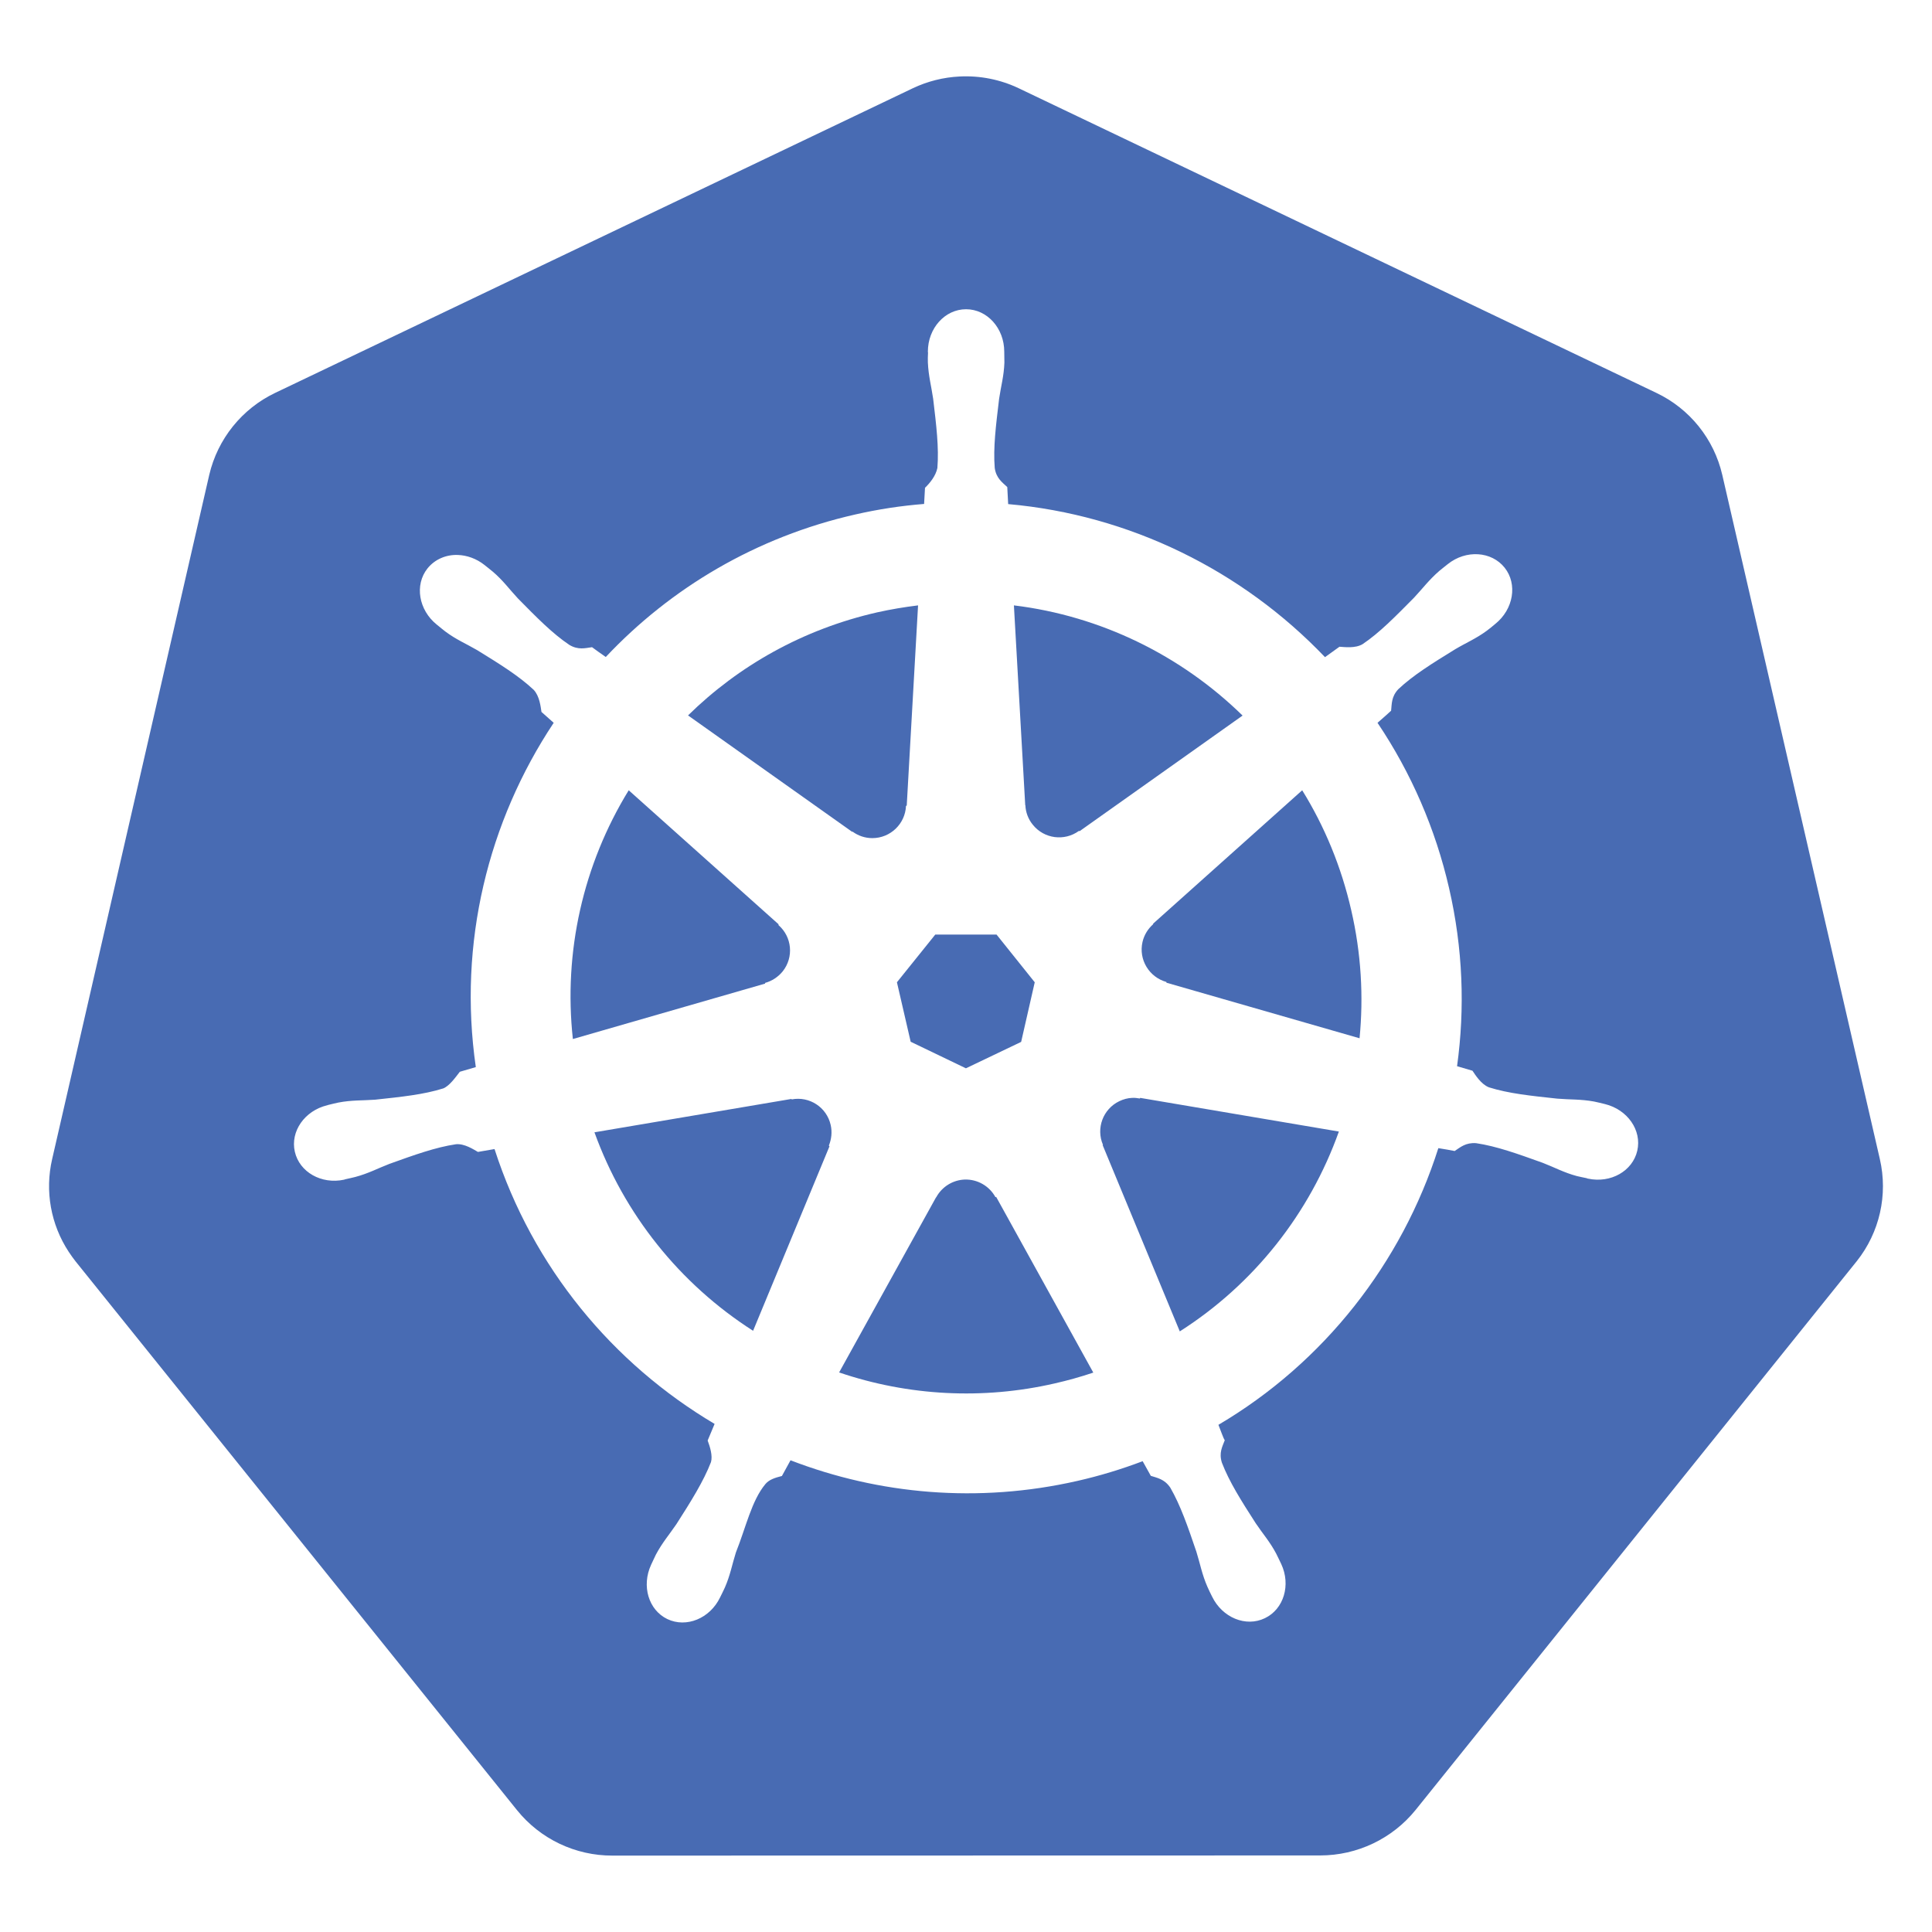
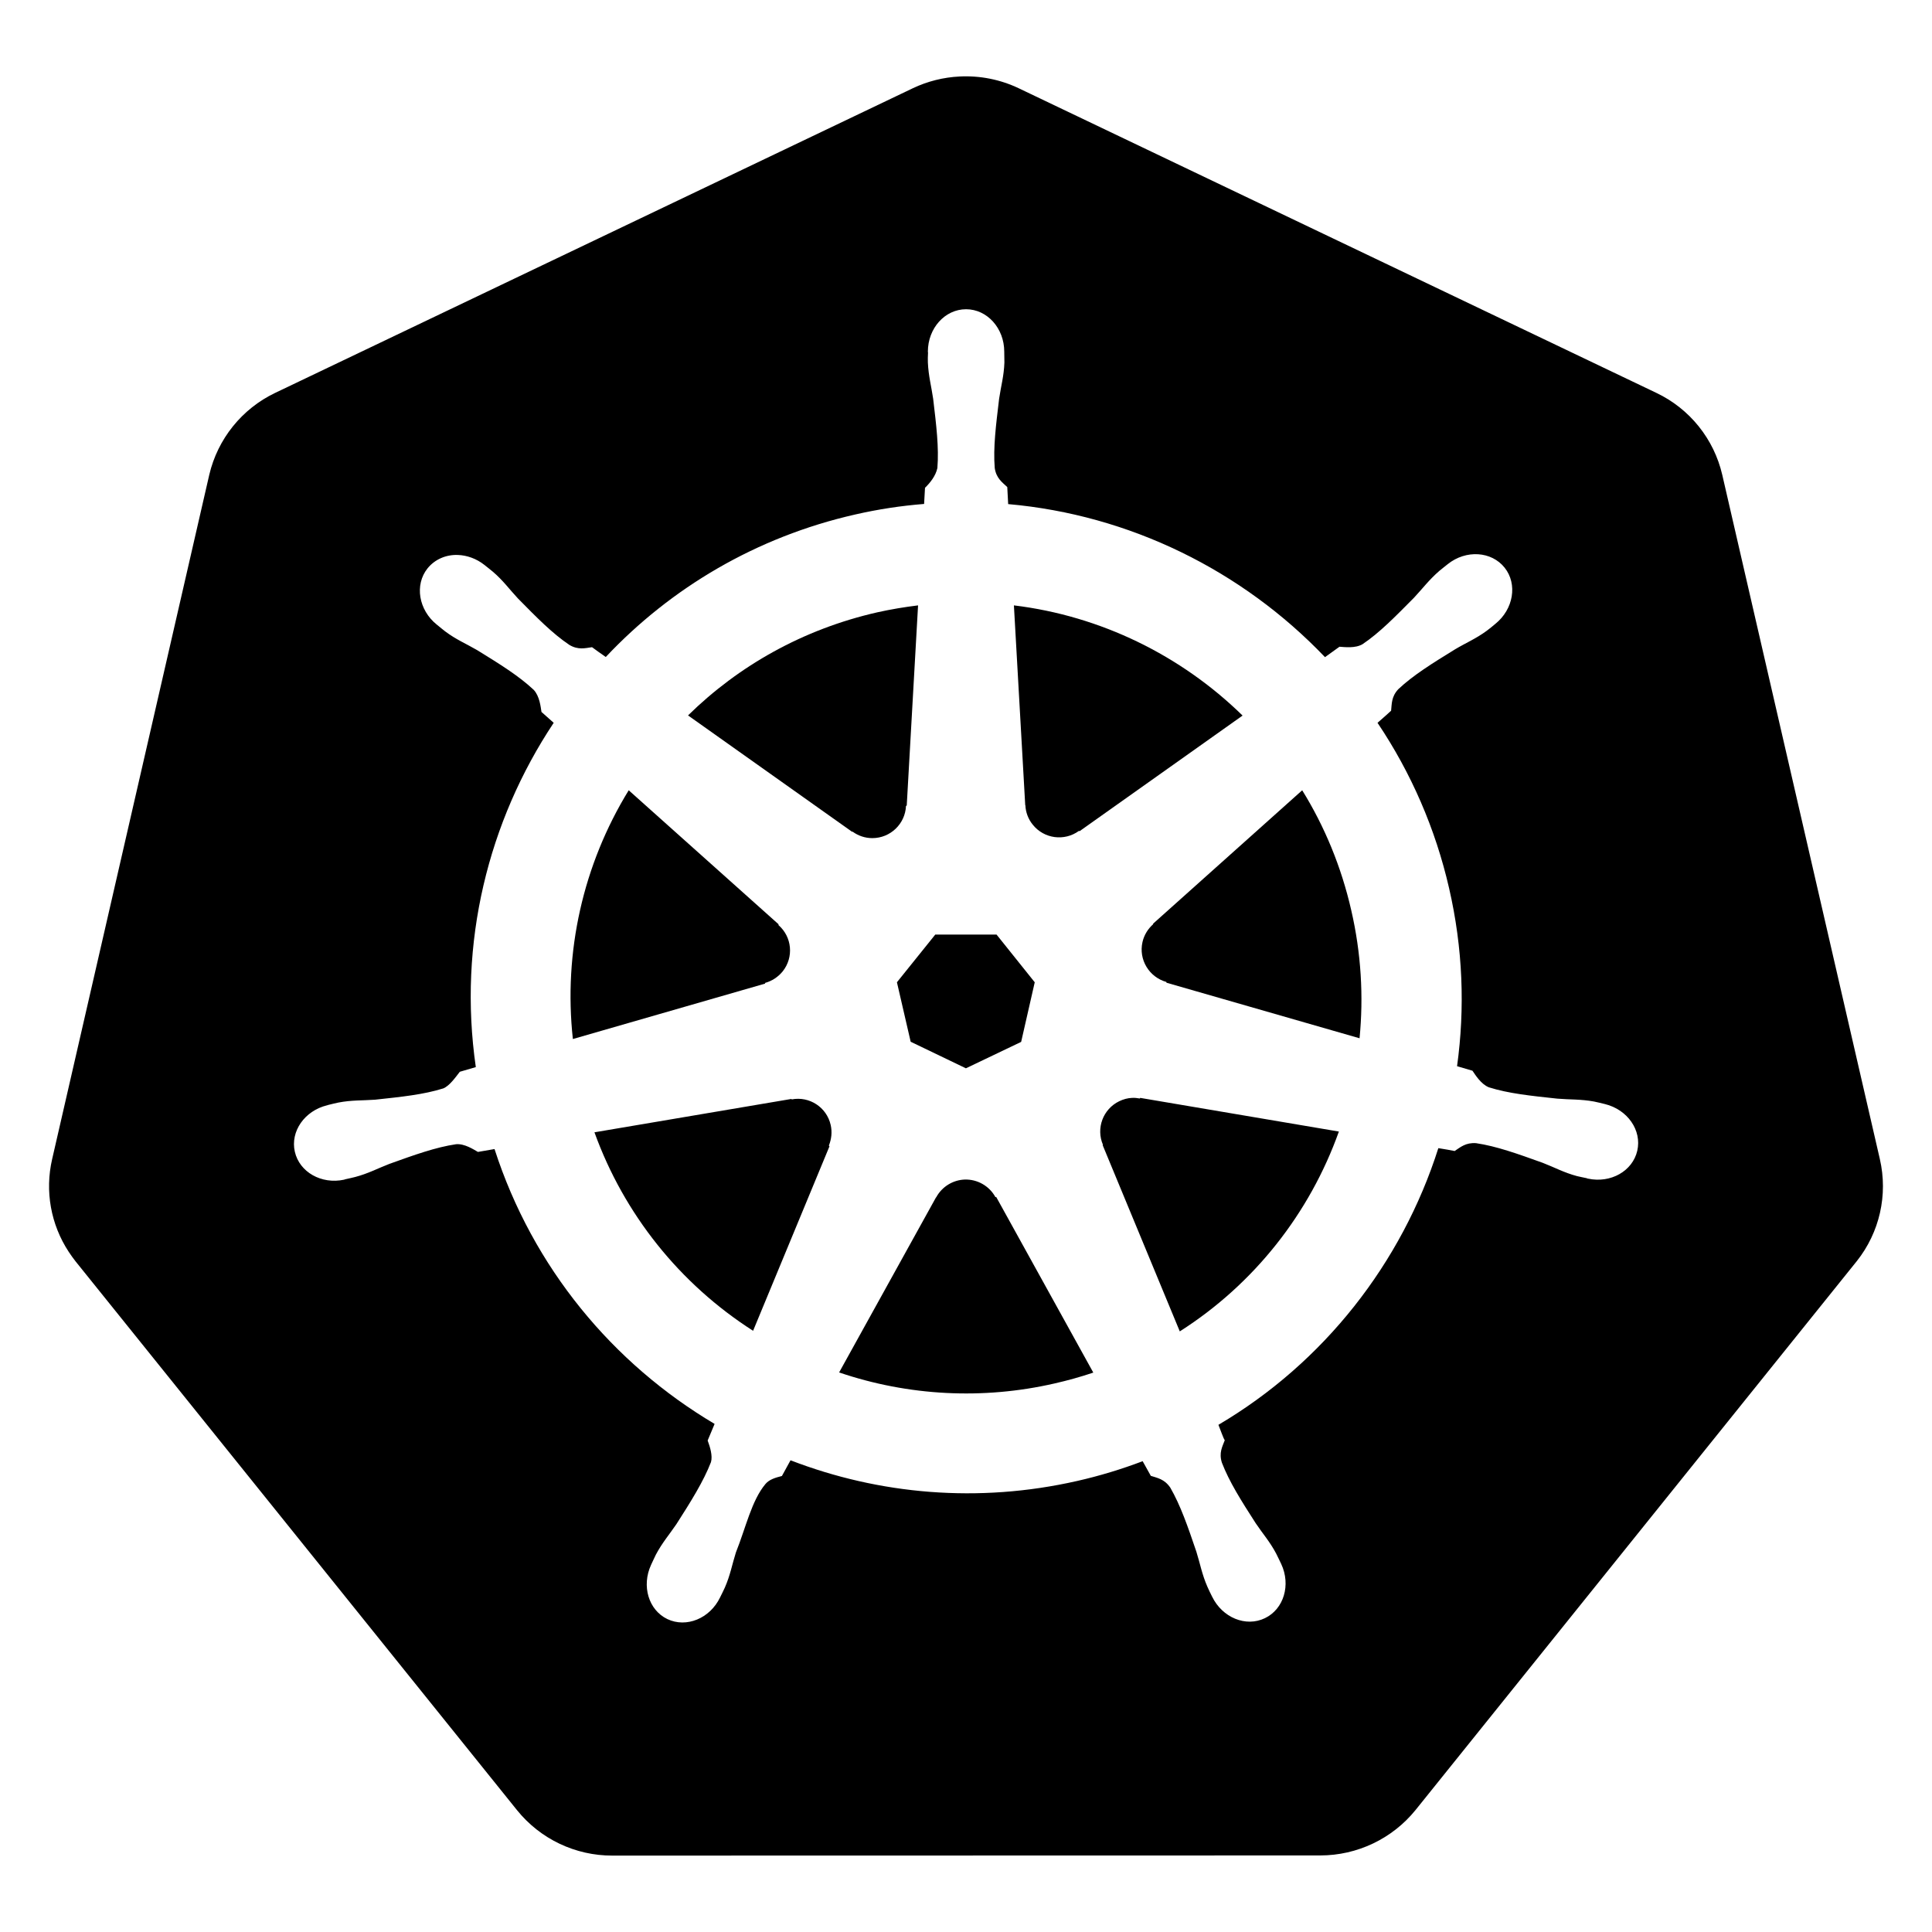
<svg xmlns="http://www.w3.org/2000/svg" viewBox="0 0 128 128">
-   <g fill="#486bb3">
+   <g fill="#000000">
    <path d="M56.484 55.098c.37.27.82.43 1.31.43 1.2 0 2.18-.95 2.23-2.13l.05-.03.75-13.26c-.9.11-1.8.26-2.7.46-4.93 1.12-9.2 3.55-12.54 6.83l10.87 7.71.03-.01zM55.034 74.528a2.218 2.218 0 00-2.58-1.69l-.02-.03-13.05 2.21a26.15 26.15 0 0010.51 13.15l5.06-12.22-.04-.05c.17-.42.23-.89.12-1.37zM50.694 65.118c.44-.12.85-.38 1.16-.76.75-.94.62-2.29-.28-3.07l.01-.05-9.93-8.88a26.07 26.07 0 00-3.7 16.48l12.73-3.67.01-.05zM60.334 69.018l3.66 1.76 3.66-1.75.9-3.95-2.53-3.16h-4.06l-2.54 3.16zM67.934 53.348c.02.46.18.91.49 1.29.75.94 2.1 1.11 3.06.41l.04.02 10.8-7.66c-4.08-3.99-9.4-6.6-15.15-7.3l.75 13.24h.01zM75.514 72.778c-.17-.03-.34-.05-.51-.04-.29.01-.58.09-.85.22a2.23 2.23 0 00-1.08 2.89l-.02.02 5.11 12.34c4.93-3.14 8.61-7.83 10.54-13.24l-13.16-2.23-.03.04zM65.954 79.318a2.246 2.246 0 00-2.04-1.17c-.77.03-1.5.46-1.89 1.18h-.01l-6.42 11.6a26.16 26.16 0 0014.27.73c.88-.2 1.74-.44 2.57-.72l-6.43-11.63h-.05z" />
    <path d="M124.544 76.788l-10.44-45.33a8.012 8.012 0 00-4.37-5.43l-42.24-20.18a8.157 8.157 0 00-3.92-.78 8.15 8.15 0 00-3.1.78l-42.24 20.18a8.055 8.055 0 00-4.37 5.43l-10.41 45.34a7.92 7.92 0 001.1 6.14c.14.22.3.43.46.64l29.24 36.35a8.087 8.087 0 006.32 3.01l46.89-.01c2.46 0 4.78-1.11 6.32-3.01l29.23-36.36a7.981 7.981 0 001.53-6.77zm-16.07-.55c-.31 1.35-1.76 2.17-3.26 1.85-.01 0-.03 0-.04-.01-.02 0-.03-.01-.05-.02-.21-.05-.47-.09-.65-.14-.86-.23-1.49-.58-2.27-.88-1.67-.6-3.06-1.1-4.41-1.3-.69-.05-1.04.27-1.42.52-.18-.04-.75-.14-1.08-.19-2.42 7.61-7.58 14.21-14.57 18.33.12.29.33.91.42 1.02-.16.43-.4.83-.19 1.49.49 1.27 1.28 2.52 2.24 4.01.46.69.94 1.22 1.36 2.02.1.19.23.48.33.68.65 1.39.17 2.99-1.08 3.59-1.26.61-2.82-.03-3.5-1.43-.1-.2-.23-.46-.31-.65-.36-.82-.48-1.52-.73-2.32-.57-1.68-1.05-3.07-1.73-4.25-.39-.57-.86-.64-1.29-.78-.08-.14-.38-.69-.54-.97-1.4.53-2.84.97-4.34 1.31-6.56 1.49-13.13.89-18.99-1.37l-.57 1.04c-.43.11-.84.23-1.09.53-.92 1.1-1.29 2.86-1.96 4.54-.25.79-.37 1.5-.73 2.32-.08.19-.22.45-.31.64v.01l-.01.01c-.67 1.39-2.23 2.03-3.49 1.43-1.25-.6-1.72-2.2-1.08-3.59.1-.2.22-.49.32-.68.42-.79.89-1.33 1.36-2.02.96-1.5 1.8-2.84 2.29-4.11.12-.42-.06-1-.22-1.43l.46-1.1c-6.73-3.99-12.04-10.34-14.58-18.21l-1.1.19c-.3-.17-.89-.56-1.45-.51-1.35.2-2.74.7-4.41 1.3-.78.3-1.4.64-2.27.87-.18.05-.44.1-.65.15-.02 0-.03.01-.05.02-.01 0-.03 0-.04.01-1.5.32-2.95-.5-3.26-1.85-.31-1.35.65-2.72 2.14-3.08.01 0 .03-.01.04-.01.01 0 .01 0 .02-.01.21-.05.48-.12.68-.16.88-.17 1.6-.13 2.43-.19 1.77-.19 3.23-.34 4.53-.75.41-.17.81-.74 1.09-1.1l1.06-.31c-1.19-8.22.82-16.28 5.16-22.81l-.81-.72c-.05-.32-.12-1.04-.51-1.46-.99-.93-2.25-1.71-3.76-2.64-.72-.42-1.38-.69-2.1-1.23-.15-.11-.36-.29-.52-.42-.01-.01-.03-.02-.04-.03-1.21-.97-1.49-2.64-.62-3.73.49-.61 1.24-.92 2.01-.89.6.02 1.23.24 1.76.66.17.14.41.32.56.45.68.58 1.09 1.16 1.66 1.77 1.25 1.27 2.28 2.32 3.41 3.08.59.35 1.05.21 1.5.15.15.11.63.46.91.65 4.3-4.57 9.96-7.95 16.52-9.44 1.53-.35 3.05-.58 4.57-.7l.06-1.07c.34-.33.71-.79.82-1.31.11-1.36-.07-2.82-.28-4.59-.12-.82-.31-1.51-.35-2.4-.01-.18 0-.44.01-.65 0-.02-.01-.05-.01-.07 0-1.55 1.13-2.81 2.53-2.81s2.53 1.26 2.53 2.81c0 .22.01.52.01.72-.03.89-.23 1.58-.35 2.4-.21 1.76-.4 3.23-.29 4.59.1.68.5.95.83 1.26.01.18.04.79.06 1.13 8.04.71 15.5 4.39 20.99 10.14l.96-.69c.33.02 1.04.12 1.53-.17 1.13-.76 2.16-1.82 3.41-3.08.57-.61.99-1.18 1.67-1.77.15-.13.39-.31.56-.45 1.21-.97 2.9-.86 3.77.23s.59 2.76-.62 3.73c-.17.14-.39.33-.56.45-.72.53-1.38.8-2.1 1.23-1.51.93-2.77 1.71-3.76 2.64-.47.5-.43.98-.48 1.43-.14.13-.63.57-.9.8a32.75 32.75 0 014.74 10.95c.92 3.99 1.06 7.97.53 11.8l1.02.3c.18.26.56.89 1.09 1.1 1.3.41 2.76.56 4.53.75.83.07 1.55.03 2.43.19.21.04.52.12.73.17 1.5.37 2.45 1.74 2.14 3.09z" />
    <path d="M86.274 52.358l-9.88 8.84.01.03c-.34.3-.6.7-.71 1.18-.27 1.17.44 2.33 1.58 2.65l.01.05 12.79 3.68c.27-2.76.11-5.62-.55-8.48-.66-2.89-1.77-5.56-3.25-7.95z" />
  </g>
</svg>
